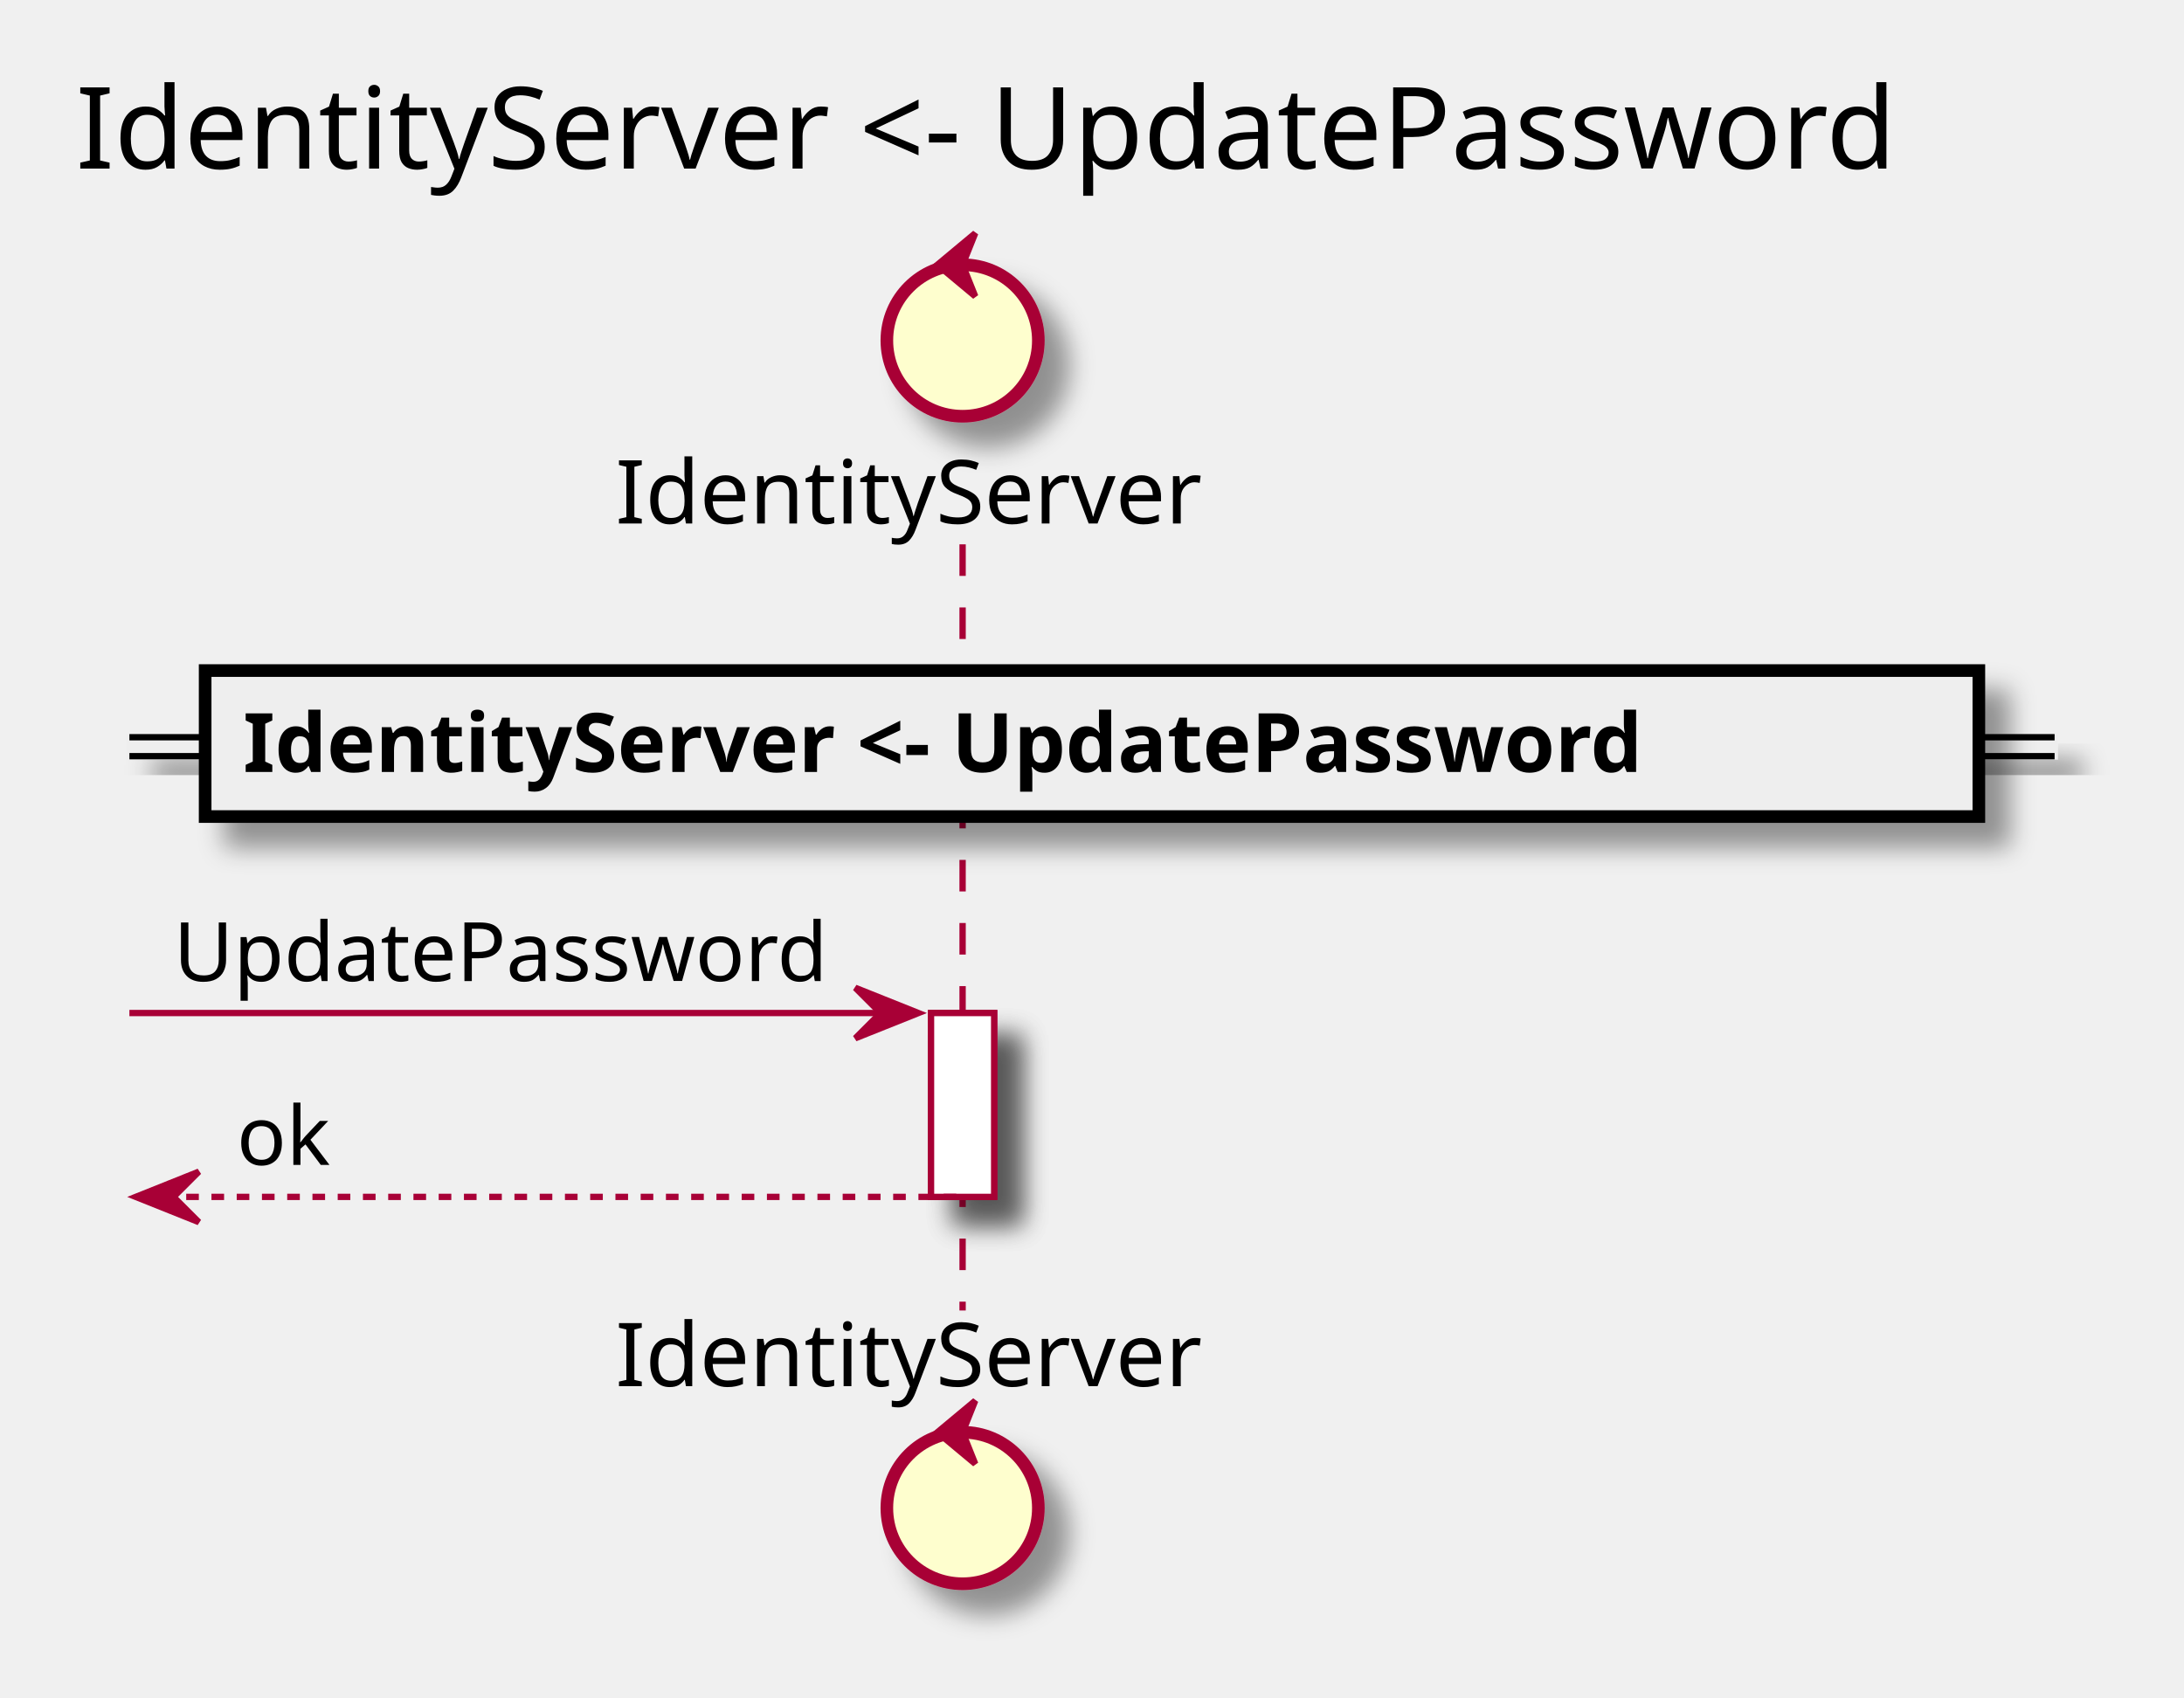
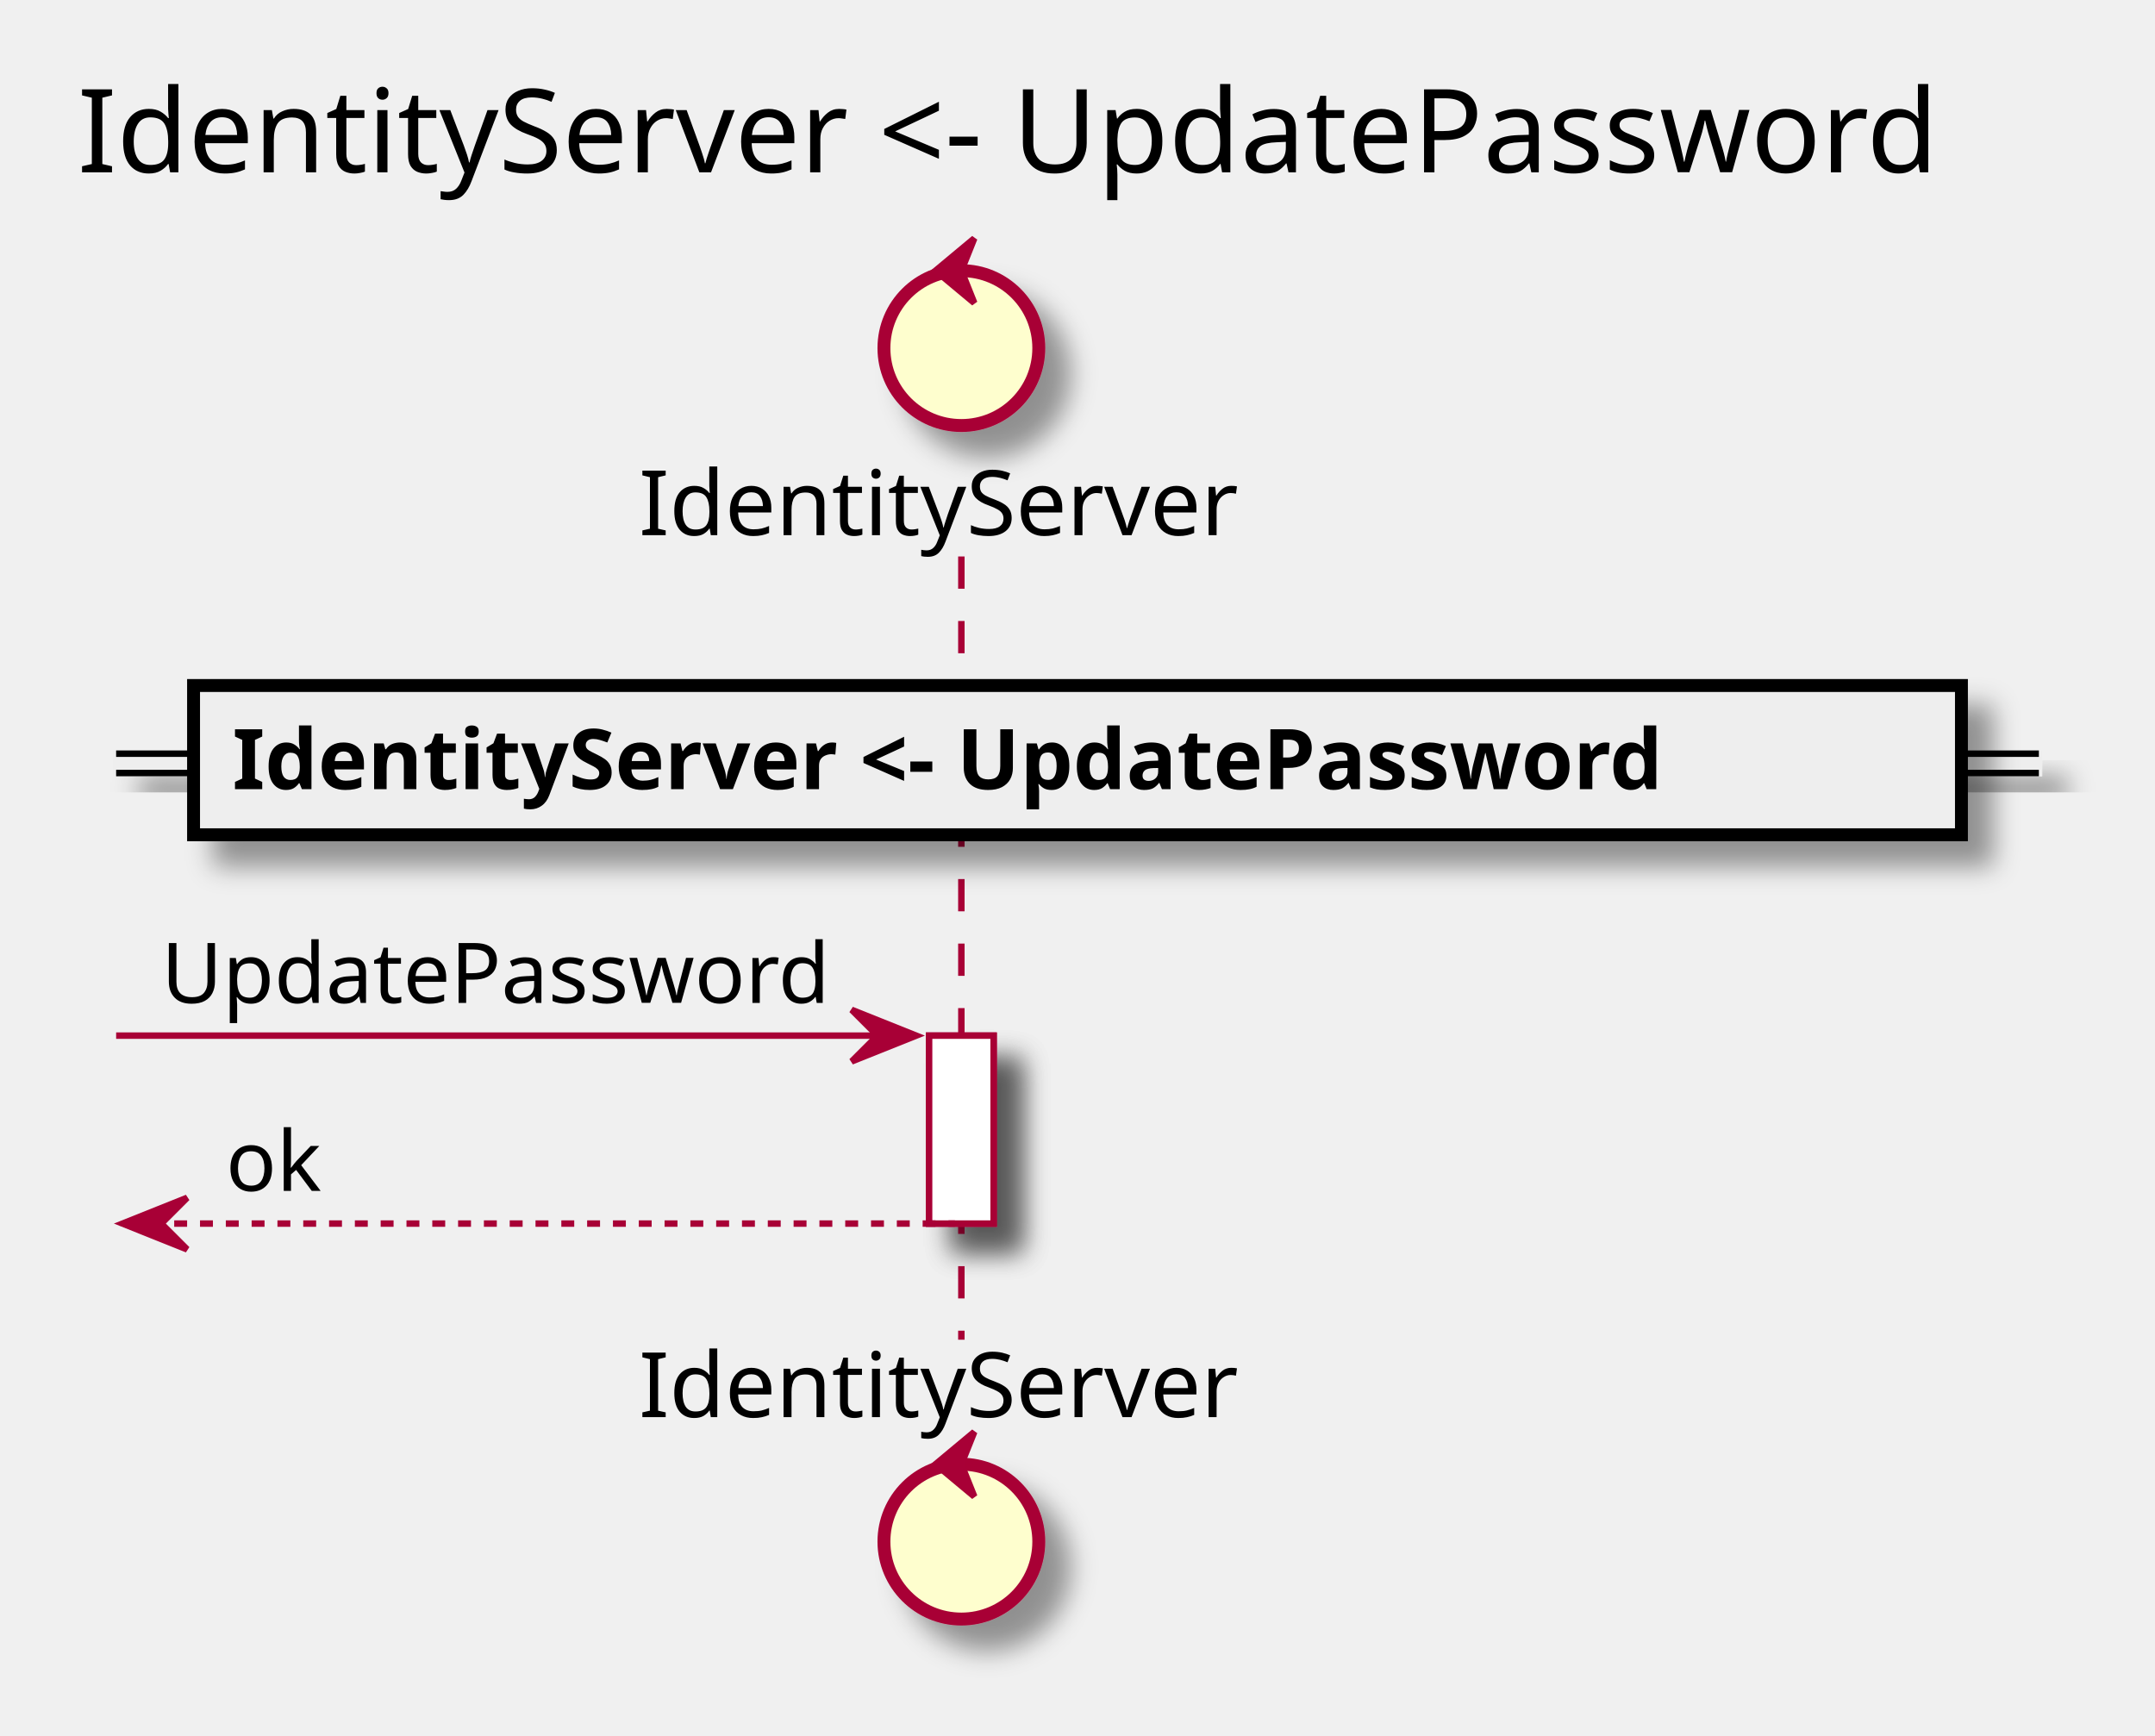
- <svg xmlns="http://www.w3.org/2000/svg" contentScriptType="application/ecmascript" contentStyleType="text/css" height="269px" preserveAspectRatio="none" style="width:346px;height:269px;" version="1.1" viewBox="0 0 346 269" width="346px" zoomAndPan="magnify">
+ <svg xmlns="http://www.w3.org/2000/svg" contentScriptType="application/ecmascript" contentStyleType="text/css" height="269px" preserveAspectRatio="none" style="width:334px;height:269px;" version="1.1" viewBox="0 0 334 269" width="334px" zoomAndPan="magnify">
  <defs>
    <filter height="300%" id="f1d0uz31kqjil6" width="300%" x="-1" y="-1">
      <feGaussianBlur result="blurOut" stdDeviation="2.0" />
      <feColorMatrix in="blurOut" result="blurOut2" type="matrix" values="0 0 0 0 0 0 0 0 0 0 0 0 0 0 0 0 0 0 .4 0" />
      <feOffset dx="4.0" dy="4.0" in="blurOut2" result="blurOut3" />
      <feBlend in="SourceGraphic" in2="blurOut3" mode="normal" />
    </filter>
  </defs>
  <g>
-     <text fill="#000000" font-family="sans-serif" font-size="18" lengthAdjust="spacingAndGlyphs" textLength="322" x="12" y="26.708">IdentityServer &lt;- UpdatePassword</text>
-     <rect fill="#FFFFFF" filter="url(#f1d0uz31kqjil6)" height="29.133" style="stroke: #A80036; stroke-width: 1.0;" width="10" x="147.5" y="160.516" />
-     <line style="stroke: #A80036; stroke-width: 1.0; stroke-dasharray: 5.0,5.0;" x1="152.5" x2="152.5" y1="86.25" y2="207.648" />
-     <text fill="#000000" font-family="sans-serif" font-size="14" lengthAdjust="spacingAndGlyphs" textLength="104" x="97.5" y="82.948">IdentityServer</text>
-     <ellipse cx="152.5" cy="53.953" fill="#FEFECE" filter="url(#f1d0uz31kqjil6)" rx="12" ry="12" style="stroke: #A80036; stroke-width: 2.0;" />
-     <polygon fill="#A80036" points="148.5,41.953,154.5,36.953,152.5,41.953,154.5,46.953,148.5,41.953" style="stroke: #A80036; stroke-width: 1.0;" />
-     <text fill="#000000" font-family="sans-serif" font-size="14" lengthAdjust="spacingAndGlyphs" textLength="104" x="97.5" y="219.644">IdentityServer</text>
-     <ellipse cx="152.5" cy="238.945" fill="#FEFECE" filter="url(#f1d0uz31kqjil6)" rx="12" ry="12" style="stroke: #A80036; stroke-width: 2.0;" />
-     <polygon fill="#A80036" points="148.5,226.945,154.5,221.945,152.5,226.945,154.5,231.945,148.5,226.945" style="stroke: #A80036; stroke-width: 1.0;" />
-     <rect fill="#FFFFFF" filter="url(#f1d0uz31kqjil6)" height="29.133" style="stroke: #A80036; stroke-width: 1.0;" width="10" x="147.5" y="160.516" />
-     <rect fill="#EEEEEE" filter="url(#f1d0uz31kqjil6)" height="3" style="stroke: #EEEEEE; stroke-width: 1.0;" width="305" x="20.5" y="116.816" />
-     <line style="stroke: #000000; stroke-width: 1.0;" x1="20.5" x2="325.5" y1="116.816" y2="116.816" />
-     <line style="stroke: #000000; stroke-width: 1.0;" x1="20.5" x2="325.5" y1="119.816" y2="119.816" />
-     <rect fill="#EEEEEE" filter="url(#f1d0uz31kqjil6)" height="23.133" style="stroke: #000000; stroke-width: 2.0;" width="281" x="32.5" y="106.25" />
-     <text fill="#000000" font-family="sans-serif" font-size="13" font-weight="bold" lengthAdjust="spacingAndGlyphs" textLength="262" x="38.5" y="122.317">IdentityServer &lt;- UpdatePassword</text>
-     <polygon fill="#A80036" points="135.5,156.516,145.5,160.516,135.5,164.516,139.5,160.516" style="stroke: #A80036; stroke-width: 1.0;" />
-     <line style="stroke: #A80036; stroke-width: 1.0;" x1="20.5" x2="141.5" y1="160.516" y2="160.516" />
-     <text fill="#000000" font-family="sans-serif" font-size="13" lengthAdjust="spacingAndGlyphs" textLength="108" x="27.5" y="155.45">UpdatePassword</text>
-     <polygon fill="#A80036" points="31.5,185.648,21.5,189.648,31.5,193.648,27.5,189.648" style="stroke: #A80036; stroke-width: 1.0;" />
-     <line style="stroke: #A80036; stroke-width: 1.0; stroke-dasharray: 2.0,2.0;" x1="25.5" x2="151.5" y1="189.648" y2="189.648" />
-     <text fill="#000000" font-family="sans-serif" font-size="13" lengthAdjust="spacingAndGlyphs" textLength="15" x="37.5" y="184.583">ok</text>
+     <text fill="#000000" font-family="sans-serif" font-size="18" lengthAdjust="spacingAndGlyphs" textLength="310" x="12" y="26.708">IdentityServer &lt;- UpdatePassword</text>
+     <rect fill="#FFFFFF" filter="url(#f1d0uz31kqjil6)" height="29.133" style="stroke: #A80036; stroke-width: 1.0;" width="10" x="144" y="160.516" />
+     <line style="stroke: #A80036; stroke-width: 1.0; stroke-dasharray: 5.0,5.0;" x1="149" x2="149" y1="86.25" y2="207.648" />
+     <text fill="#000000" font-family="sans-serif" font-size="14" lengthAdjust="spacingAndGlyphs" textLength="94" x="99" y="82.948">IdentityServer</text>
+     <ellipse cx="149" cy="53.953" fill="#FEFECE" filter="url(#f1d0uz31kqjil6)" rx="12" ry="12" style="stroke: #A80036; stroke-width: 2.0;" />
+     <polygon fill="#A80036" points="145,41.953,151,36.953,149,41.953,151,46.953,145,41.953" style="stroke: #A80036; stroke-width: 1.0;" />
+     <text fill="#000000" font-family="sans-serif" font-size="14" lengthAdjust="spacingAndGlyphs" textLength="94" x="99" y="219.644">IdentityServer</text>
+     <ellipse cx="149" cy="238.945" fill="#FEFECE" filter="url(#f1d0uz31kqjil6)" rx="12" ry="12" style="stroke: #A80036; stroke-width: 2.0;" />
+     <polygon fill="#A80036" points="145,226.945,151,221.945,149,226.945,151,231.945,145,226.945" style="stroke: #A80036; stroke-width: 1.0;" />
+     <rect fill="#FFFFFF" filter="url(#f1d0uz31kqjil6)" height="29.133" style="stroke: #A80036; stroke-width: 1.0;" width="10" x="144" y="160.516" />
+     <rect fill="#EEEEEE" filter="url(#f1d0uz31kqjil6)" height="3" style="stroke: #EEEEEE; stroke-width: 1.0;" width="298" x="18" y="116.816" />
+     <line style="stroke: #000000; stroke-width: 1.0;" x1="18" x2="316" y1="116.816" y2="116.816" />
+     <line style="stroke: #000000; stroke-width: 1.0;" x1="18" x2="316" y1="119.816" y2="119.816" />
+     <rect fill="#EEEEEE" filter="url(#f1d0uz31kqjil6)" height="23.133" style="stroke: #000000; stroke-width: 2.0;" width="274" x="30" y="106.25" />
+     <text fill="#000000" font-family="sans-serif" font-size="13" font-weight="bold" lengthAdjust="spacingAndGlyphs" textLength="255" x="36" y="122.317">IdentityServer &lt;- UpdatePassword</text>
+     <polygon fill="#A80036" points="132,156.516,142,160.516,132,164.516,136,160.516" style="stroke: #A80036; stroke-width: 1.0;" />
+     <line style="stroke: #A80036; stroke-width: 1.0;" x1="18" x2="138" y1="160.516" y2="160.516" />
+     <text fill="#000000" font-family="sans-serif" font-size="13" lengthAdjust="spacingAndGlyphs" textLength="107" x="25" y="155.45">UpdatePassword</text>
+     <polygon fill="#A80036" points="29,185.648,19,189.648,29,193.648,25,189.648" style="stroke: #A80036; stroke-width: 1.0;" />
+     <line style="stroke: #A80036; stroke-width: 1.0; stroke-dasharray: 2.0,2.0;" x1="23" x2="148" y1="189.648" y2="189.648" />
+     <text fill="#000000" font-family="sans-serif" font-size="13" lengthAdjust="spacingAndGlyphs" textLength="15" x="35" y="184.583">ok</text>
  </g>
</svg>
